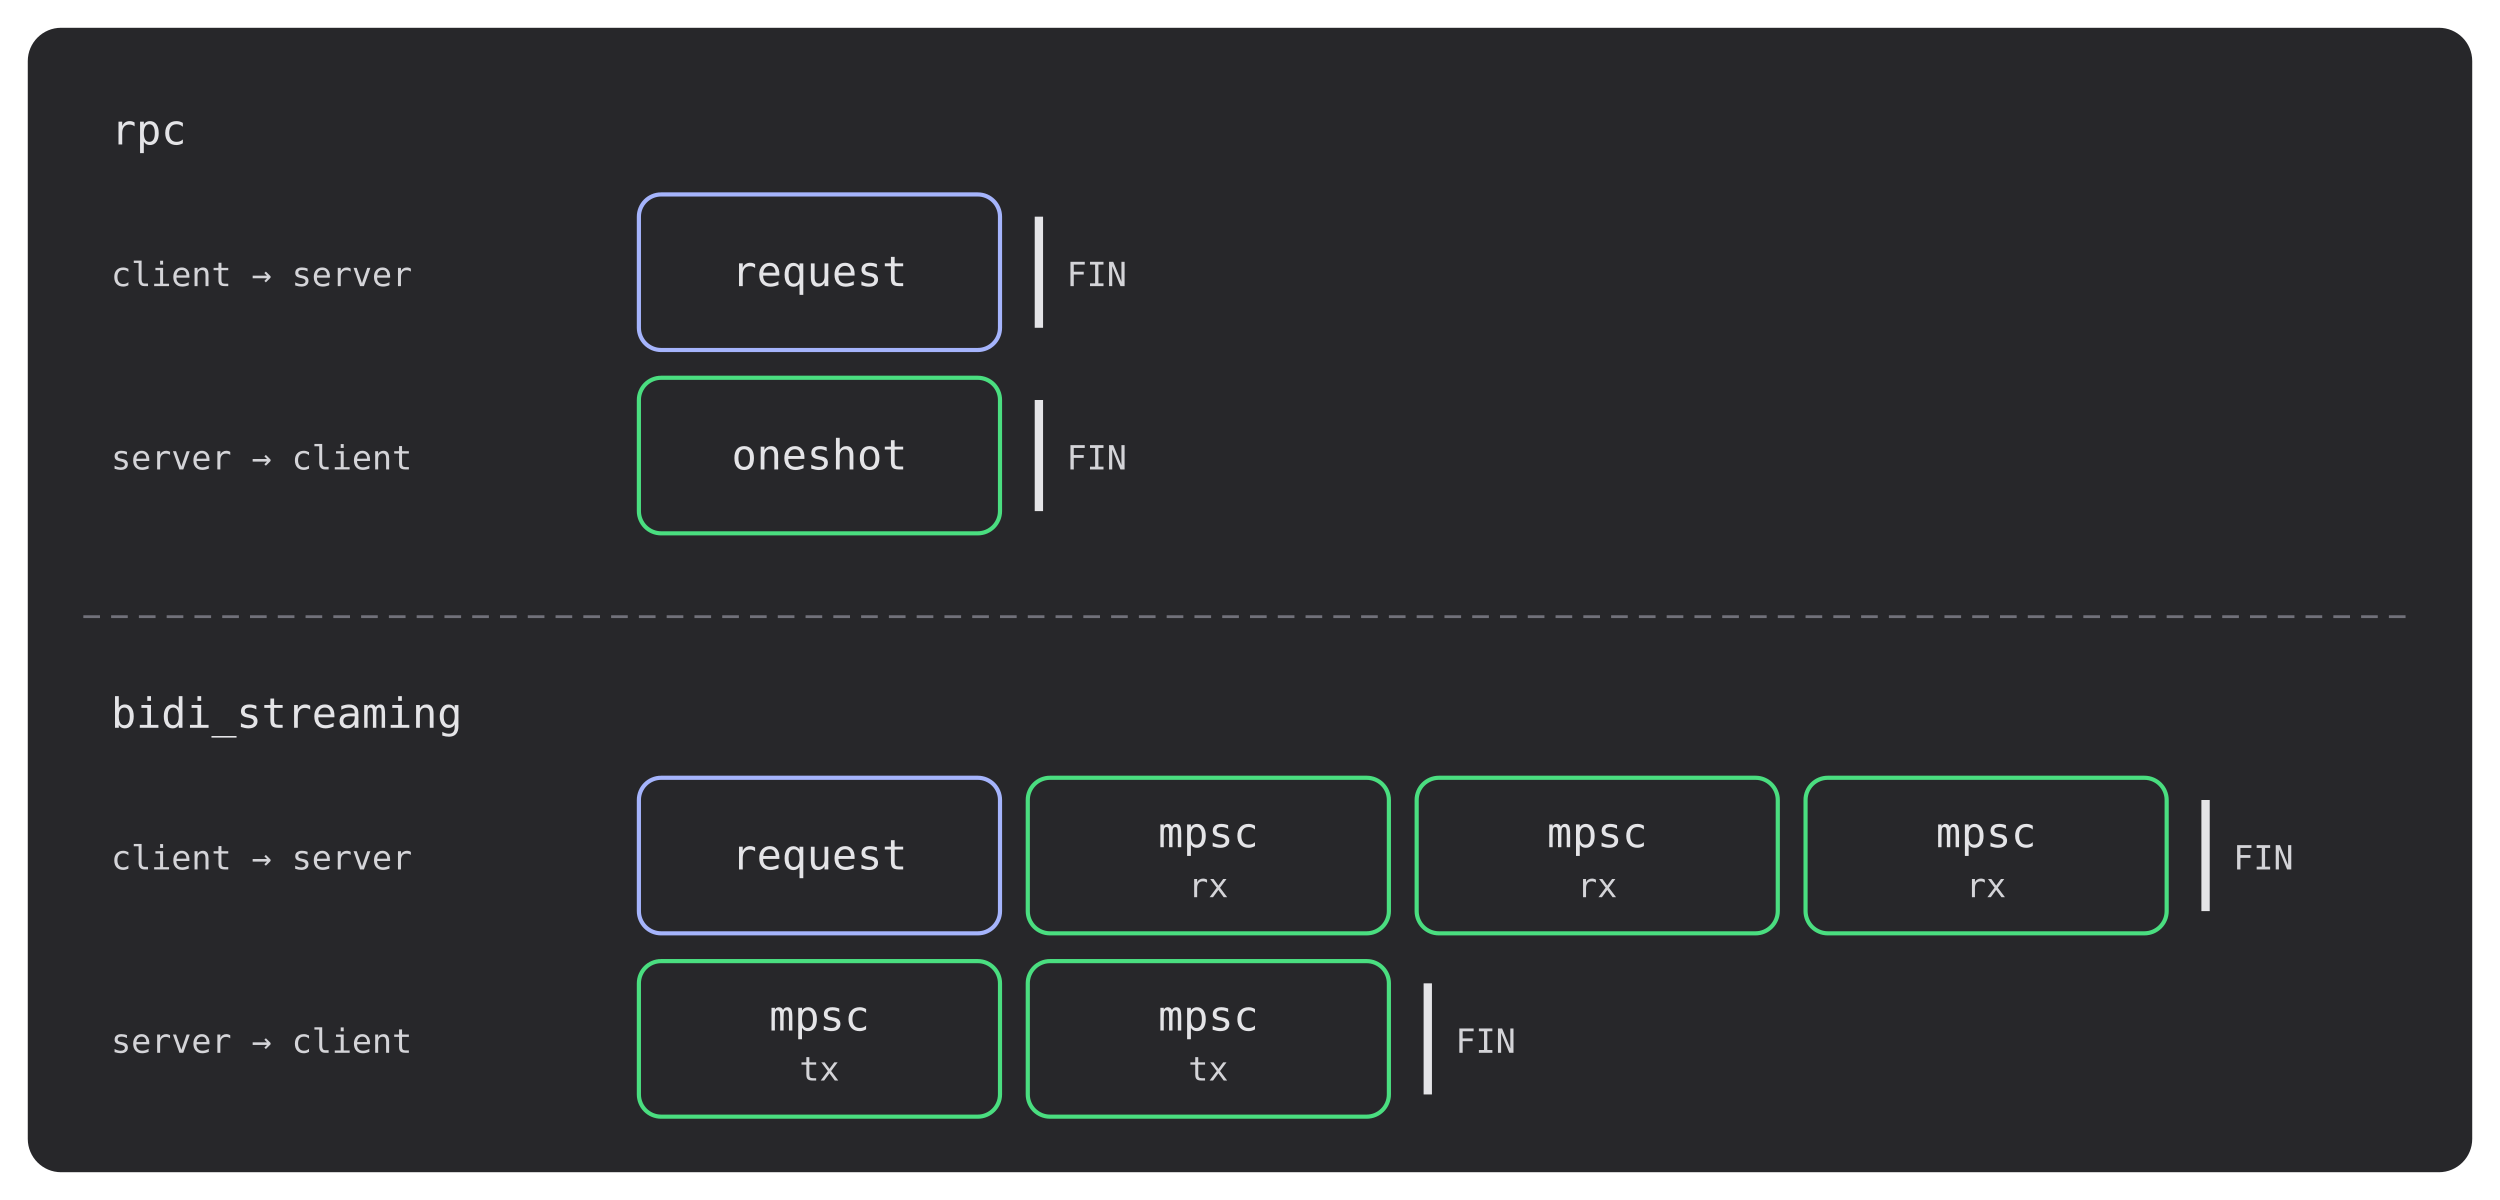
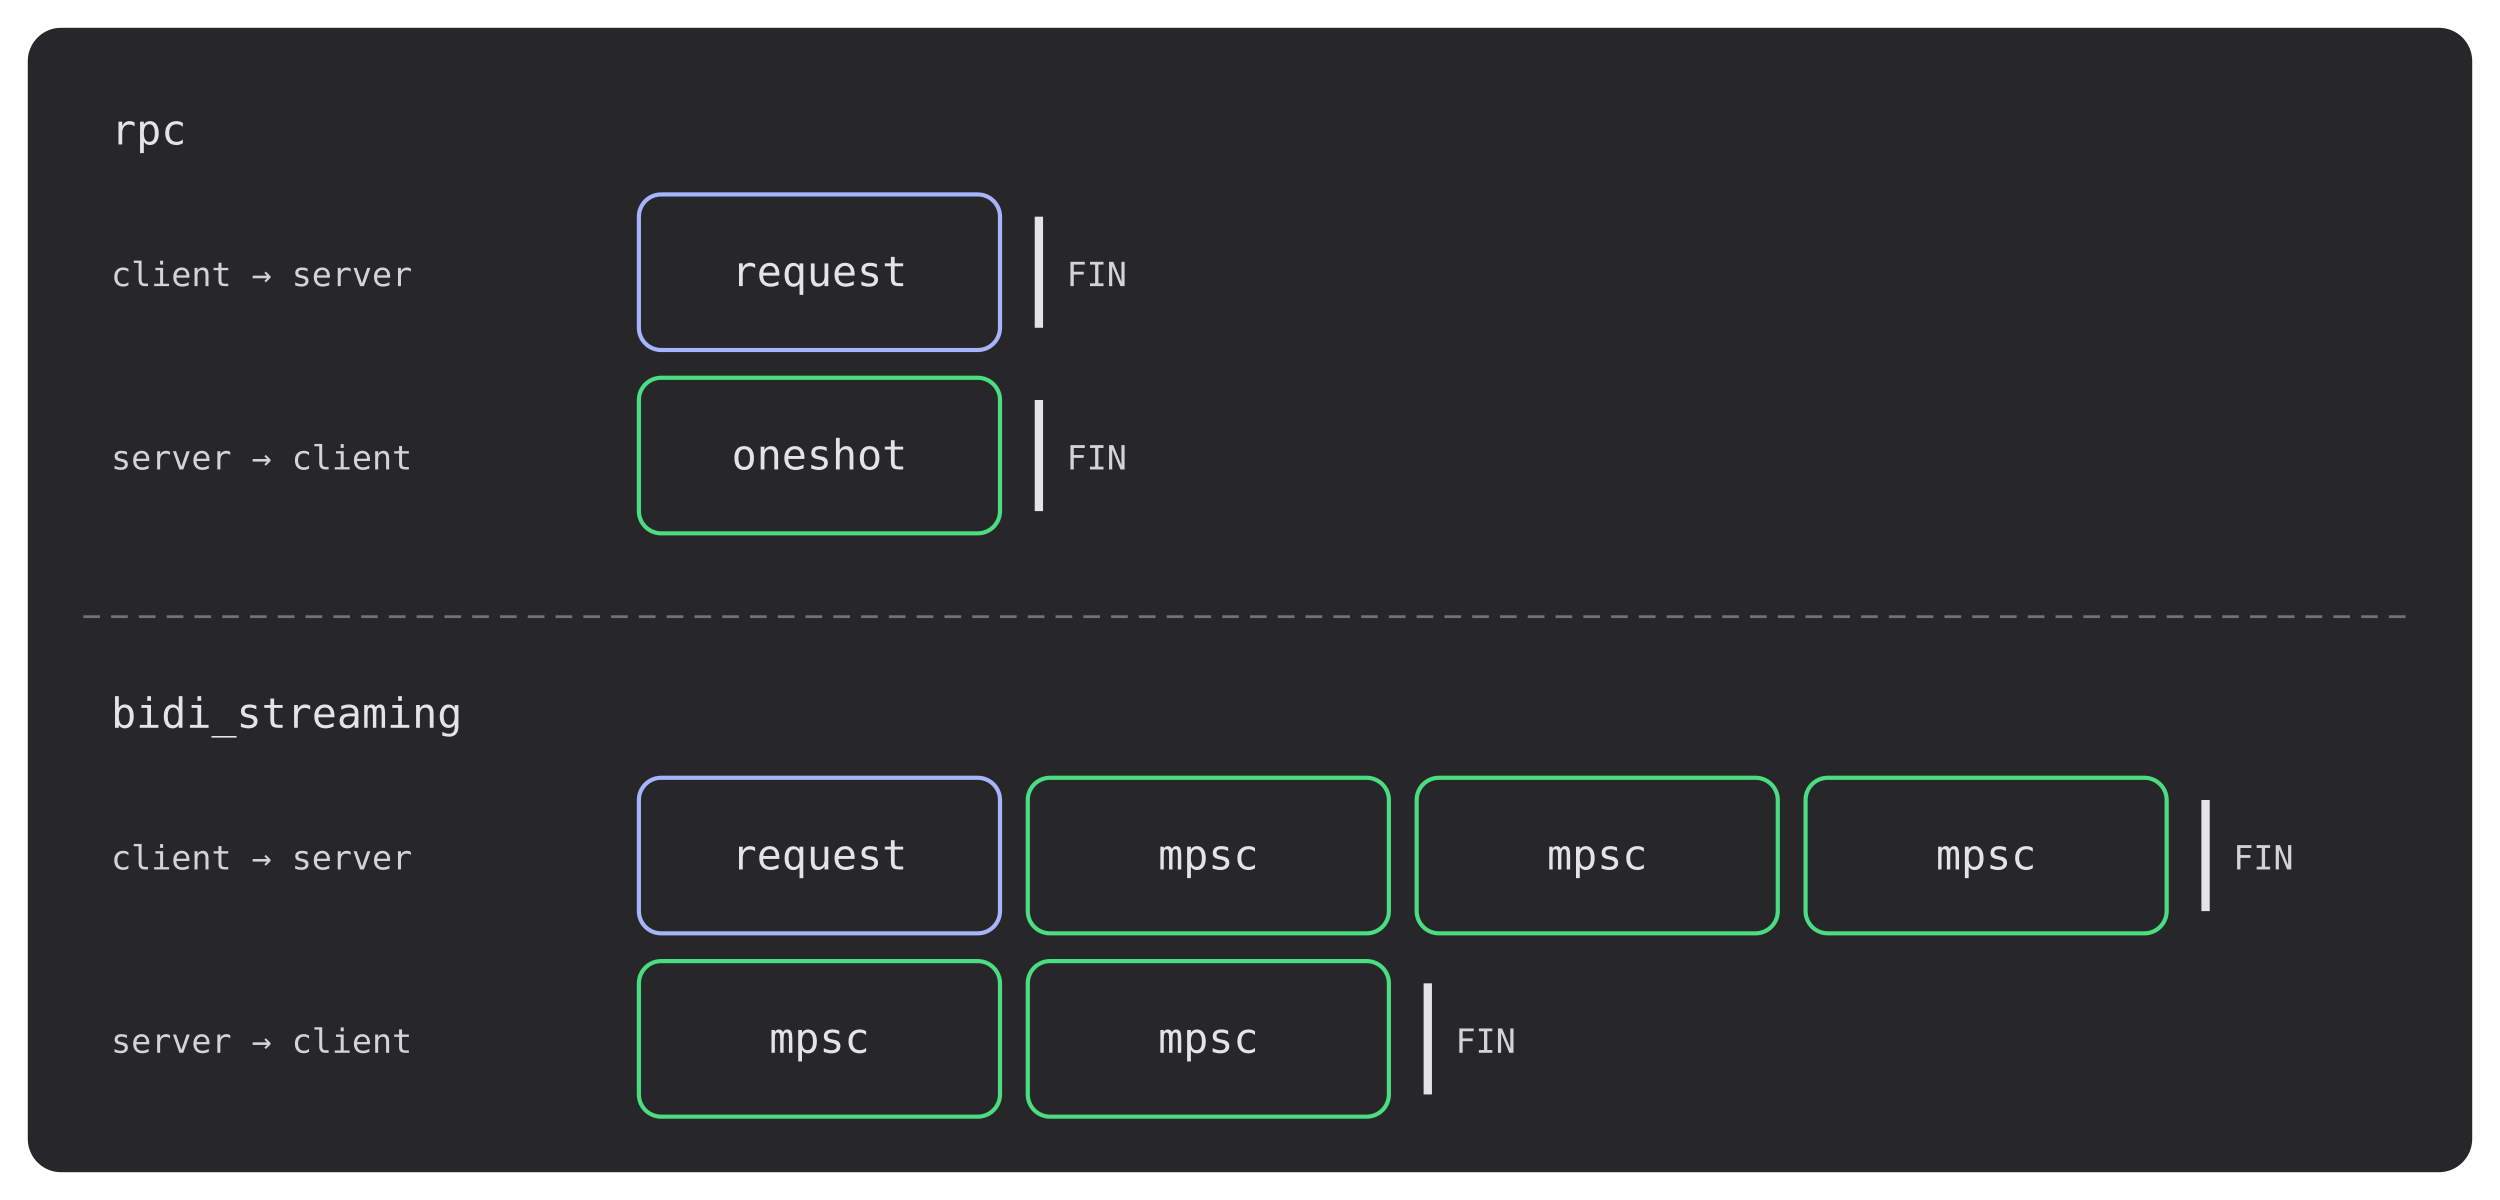
<svg xmlns="http://www.w3.org/2000/svg" viewBox="0 0 900 432" role="img" aria-labelledby="title desc">
  <rect x="10" y="10" width="880" height="412" rx="12" fill="#27272a" />
  <text x="40" y="52" font-family="Space Mono, monospace" font-size="15" fill="#e4e4e7" text-anchor="start">rpc</text>
  <text x="40" y="103" font-family="Space Mono, monospace" font-size="12" fill="#d4d4d8" text-anchor="start">client → server</text>
  <rect x="230" y="70" width="130" height="56" rx="8" fill="#27272a" stroke="#a5b4fc" stroke-width="1.5" />
  <text x="295.0" y="103.0" font-family="Space Mono, monospace" font-size="15" fill="#e4e4e7" text-anchor="middle">request</text>
  <path d="M 374 78 V 118" stroke="#e4e4e7" stroke-width="3" />
  <text x="384" y="103" font-family="Space Mono, monospace" font-size="12" fill="#d4d4d8" text-anchor="start">FIN</text>
  <text x="40" y="169" font-family="Space Mono, monospace" font-size="12" fill="#d4d4d8" text-anchor="start">server → client</text>
  <rect x="230" y="136" width="130" height="56" rx="8" fill="#27272a" stroke="#4ade80" stroke-width="1.5" />
  <text x="295.0" y="169.0" font-family="Space Mono, monospace" font-size="15" fill="#e4e4e7" text-anchor="middle">oneshot</text>
  <path d="M 374 144 V 184" stroke="#e4e4e7" stroke-width="3" />
  <text x="384" y="169" font-family="Space Mono, monospace" font-size="12" fill="#d4d4d8" text-anchor="start">FIN</text>
  <path d="M 30 222 H 870" stroke="#71717a" stroke-width="1" stroke-dasharray="6 4" />
  <text x="40" y="262" font-family="Space Mono, monospace" font-size="15" fill="#e4e4e7" text-anchor="start">bidi_streaming</text>
  <text x="40" y="313" font-family="Space Mono, monospace" font-size="12" fill="#d4d4d8" text-anchor="start">client → server</text>
  <rect x="230" y="280" width="130" height="56" rx="8" fill="#27272a" stroke="#a5b4fc" stroke-width="1.5" />
  <text x="295.0" y="313.0" font-family="Space Mono, monospace" font-size="15" fill="#e4e4e7" text-anchor="middle">request</text>
  <rect x="370" y="280" width="130" height="56" rx="8" fill="#27272a" stroke="#4ade80" stroke-width="1.5" />
-   <text x="435.0" y="305.0" font-family="Space Mono, monospace" font-size="15" fill="#e4e4e7" text-anchor="middle">mpsc</text>
-   <text x="435.0" y="323.0" font-family="Space Mono, monospace" font-size="12" fill="#d4d4d8" text-anchor="middle">rx</text>
+   <text x="435.0" y="313.0" font-family="Space Mono, monospace" font-size="15" fill="#e4e4e7" text-anchor="middle">mpsc</text>
  <rect x="510" y="280" width="130" height="56" rx="8" fill="#27272a" stroke="#4ade80" stroke-width="1.5" />
-   <text x="575.0" y="305.0" font-family="Space Mono, monospace" font-size="15" fill="#e4e4e7" text-anchor="middle">mpsc</text>
-   <text x="575.0" y="323.0" font-family="Space Mono, monospace" font-size="12" fill="#d4d4d8" text-anchor="middle">rx</text>
+   <text x="575.0" y="313.0" font-family="Space Mono, monospace" font-size="15" fill="#e4e4e7" text-anchor="middle">mpsc</text>
  <rect x="650" y="280" width="130" height="56" rx="8" fill="#27272a" stroke="#4ade80" stroke-width="1.5" />
-   <text x="715.0" y="305.0" font-family="Space Mono, monospace" font-size="15" fill="#e4e4e7" text-anchor="middle">mpsc</text>
-   <text x="715.0" y="323.0" font-family="Space Mono, monospace" font-size="12" fill="#d4d4d8" text-anchor="middle">rx</text>
+   <text x="715.0" y="313.0" font-family="Space Mono, monospace" font-size="15" fill="#e4e4e7" text-anchor="middle">mpsc</text>
  <path d="M 794 288 V 328" stroke="#e4e4e7" stroke-width="3" />
  <text x="804" y="313" font-family="Space Mono, monospace" font-size="12" fill="#d4d4d8" text-anchor="start">FIN</text>
  <text x="40" y="379" font-family="Space Mono, monospace" font-size="12" fill="#d4d4d8" text-anchor="start">server → client</text>
  <rect x="230" y="346" width="130" height="56" rx="8" fill="#27272a" stroke="#4ade80" stroke-width="1.5" />
-   <text x="295.0" y="371.0" font-family="Space Mono, monospace" font-size="15" fill="#e4e4e7" text-anchor="middle">mpsc</text>
-   <text x="295.0" y="389.0" font-family="Space Mono, monospace" font-size="12" fill="#d4d4d8" text-anchor="middle">tx</text>
+   <text x="295.0" y="379.0" font-family="Space Mono, monospace" font-size="15" fill="#e4e4e7" text-anchor="middle">mpsc</text>
  <rect x="370" y="346" width="130" height="56" rx="8" fill="#27272a" stroke="#4ade80" stroke-width="1.5" />
-   <text x="435.0" y="371.0" font-family="Space Mono, monospace" font-size="15" fill="#e4e4e7" text-anchor="middle">mpsc</text>
-   <text x="435.0" y="389.0" font-family="Space Mono, monospace" font-size="12" fill="#d4d4d8" text-anchor="middle">tx</text>
+   <text x="435.0" y="379.0" font-family="Space Mono, monospace" font-size="15" fill="#e4e4e7" text-anchor="middle">mpsc</text>
  <path d="M 514 354 V 394" stroke="#e4e4e7" stroke-width="3" />
  <text x="524" y="379" font-family="Space Mono, monospace" font-size="12" fill="#d4d4d8" text-anchor="start">FIN</text>
</svg>
